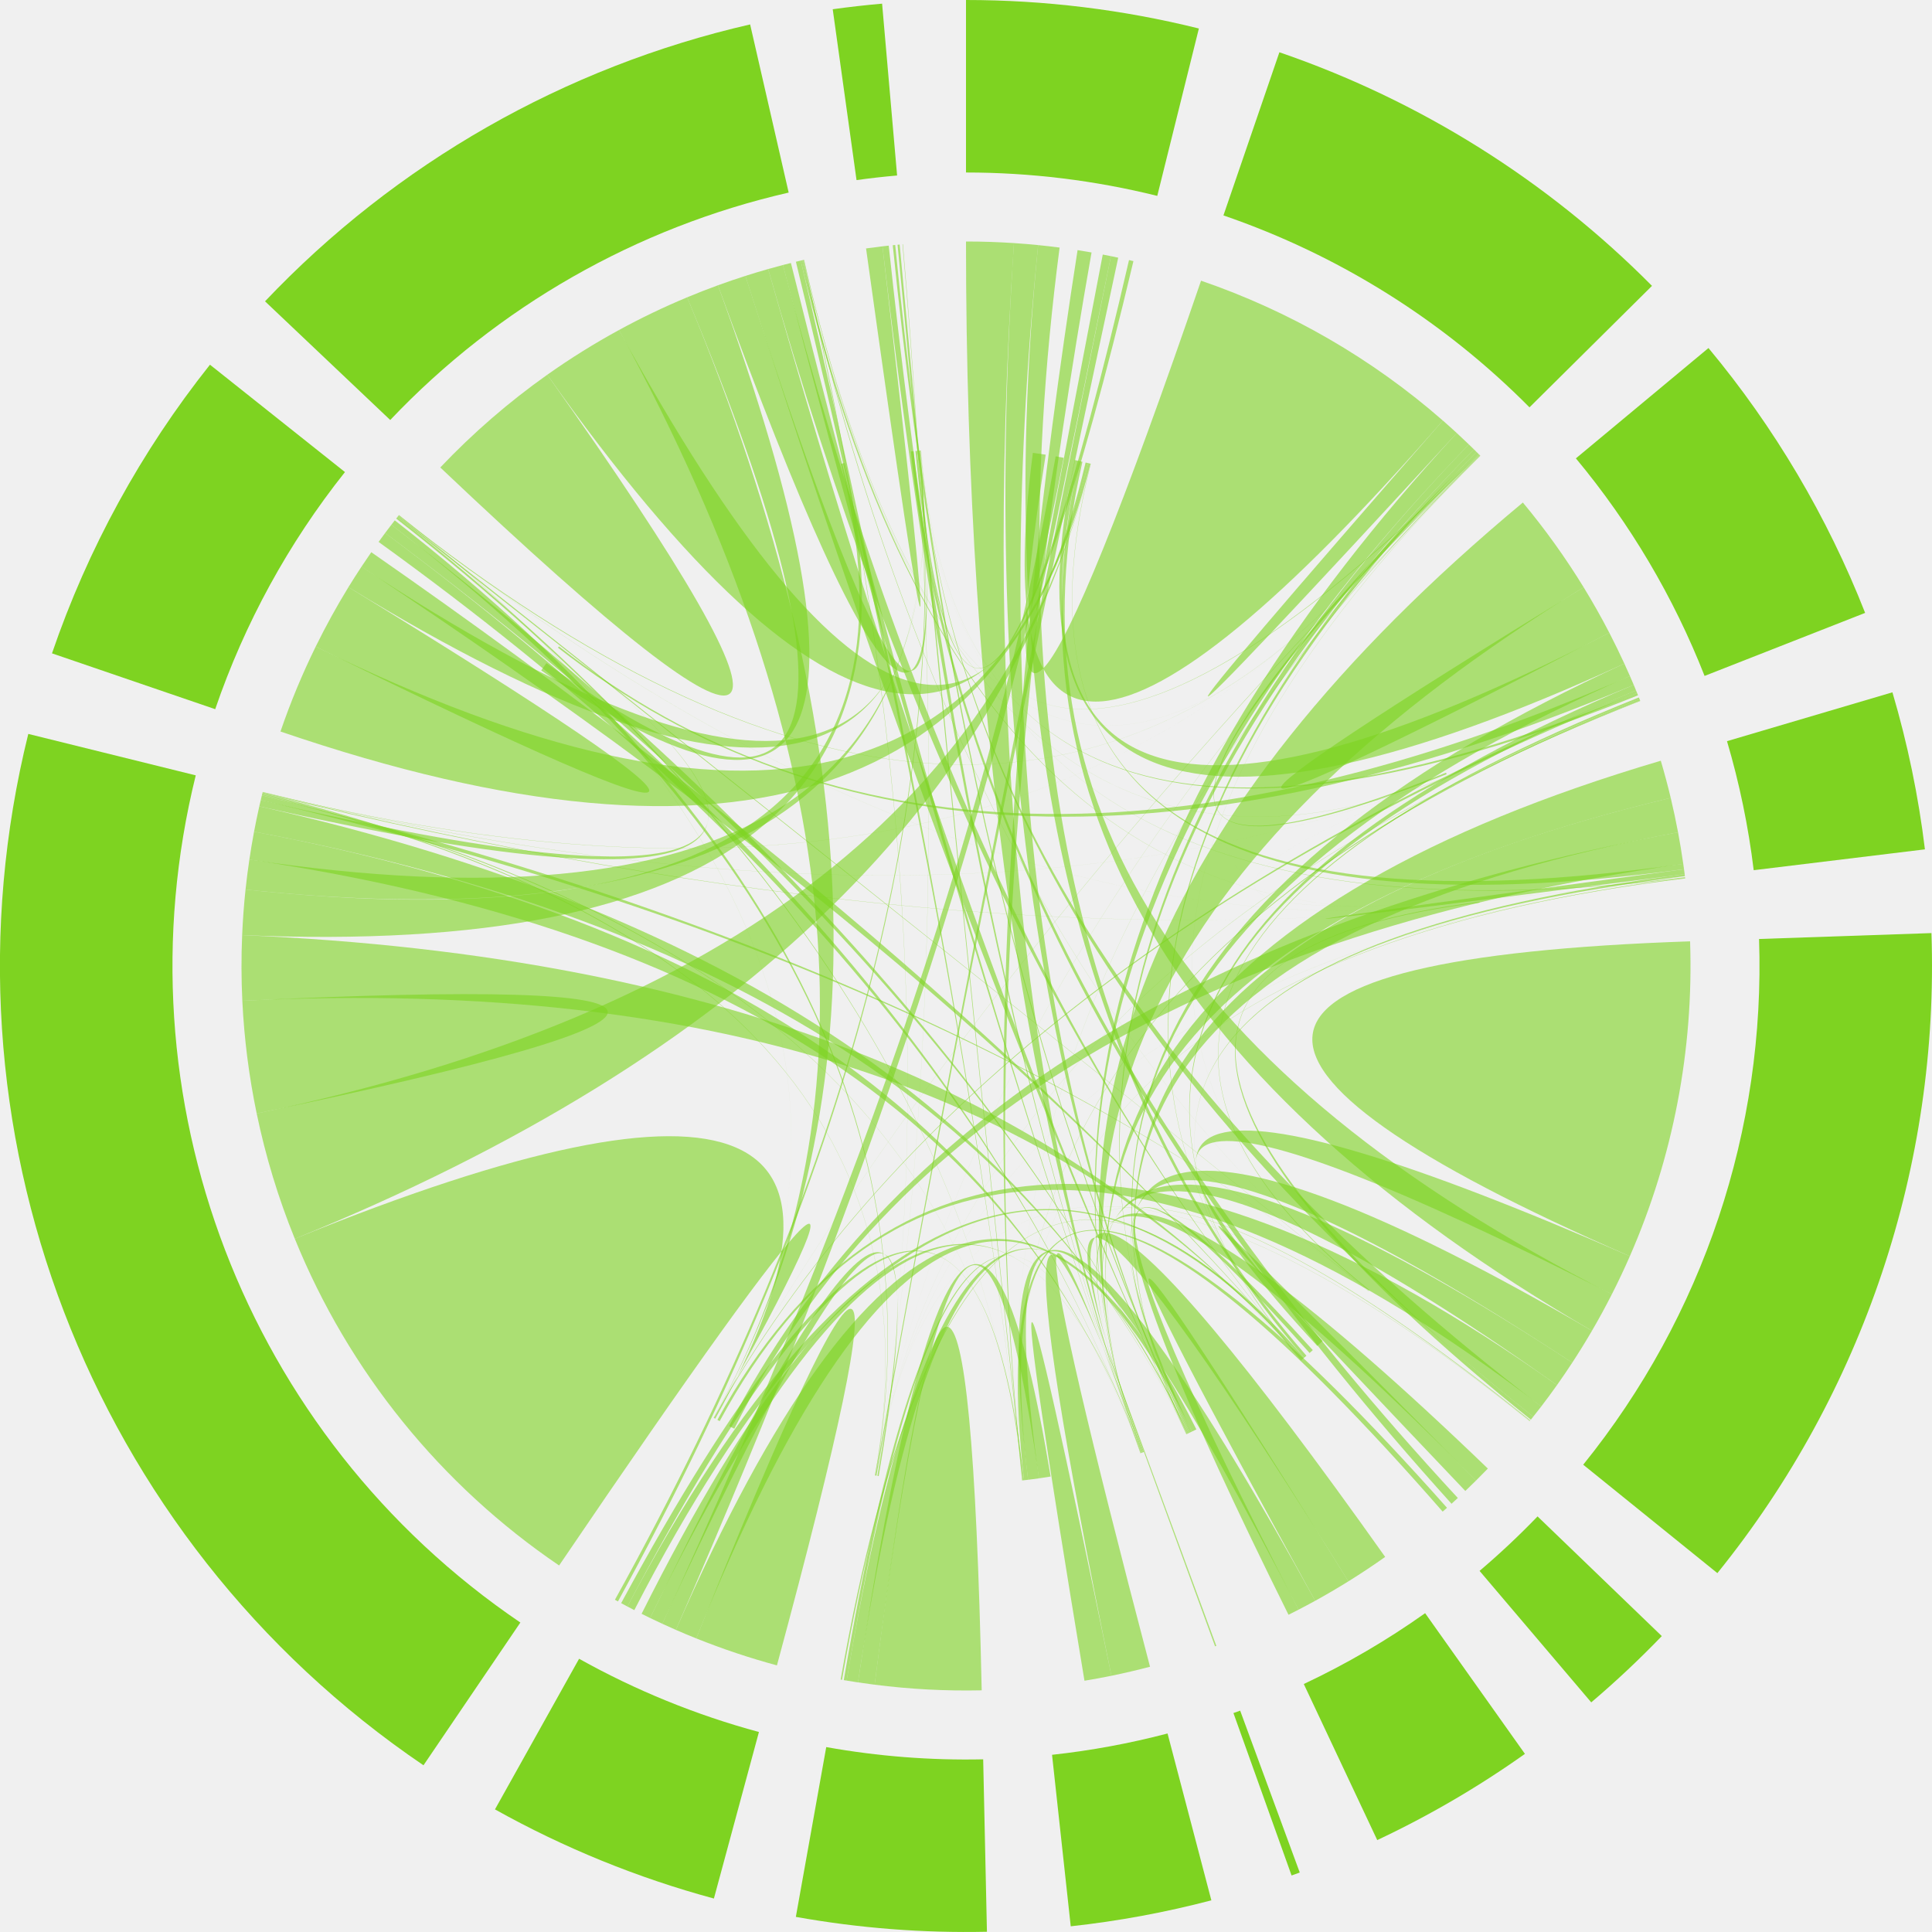
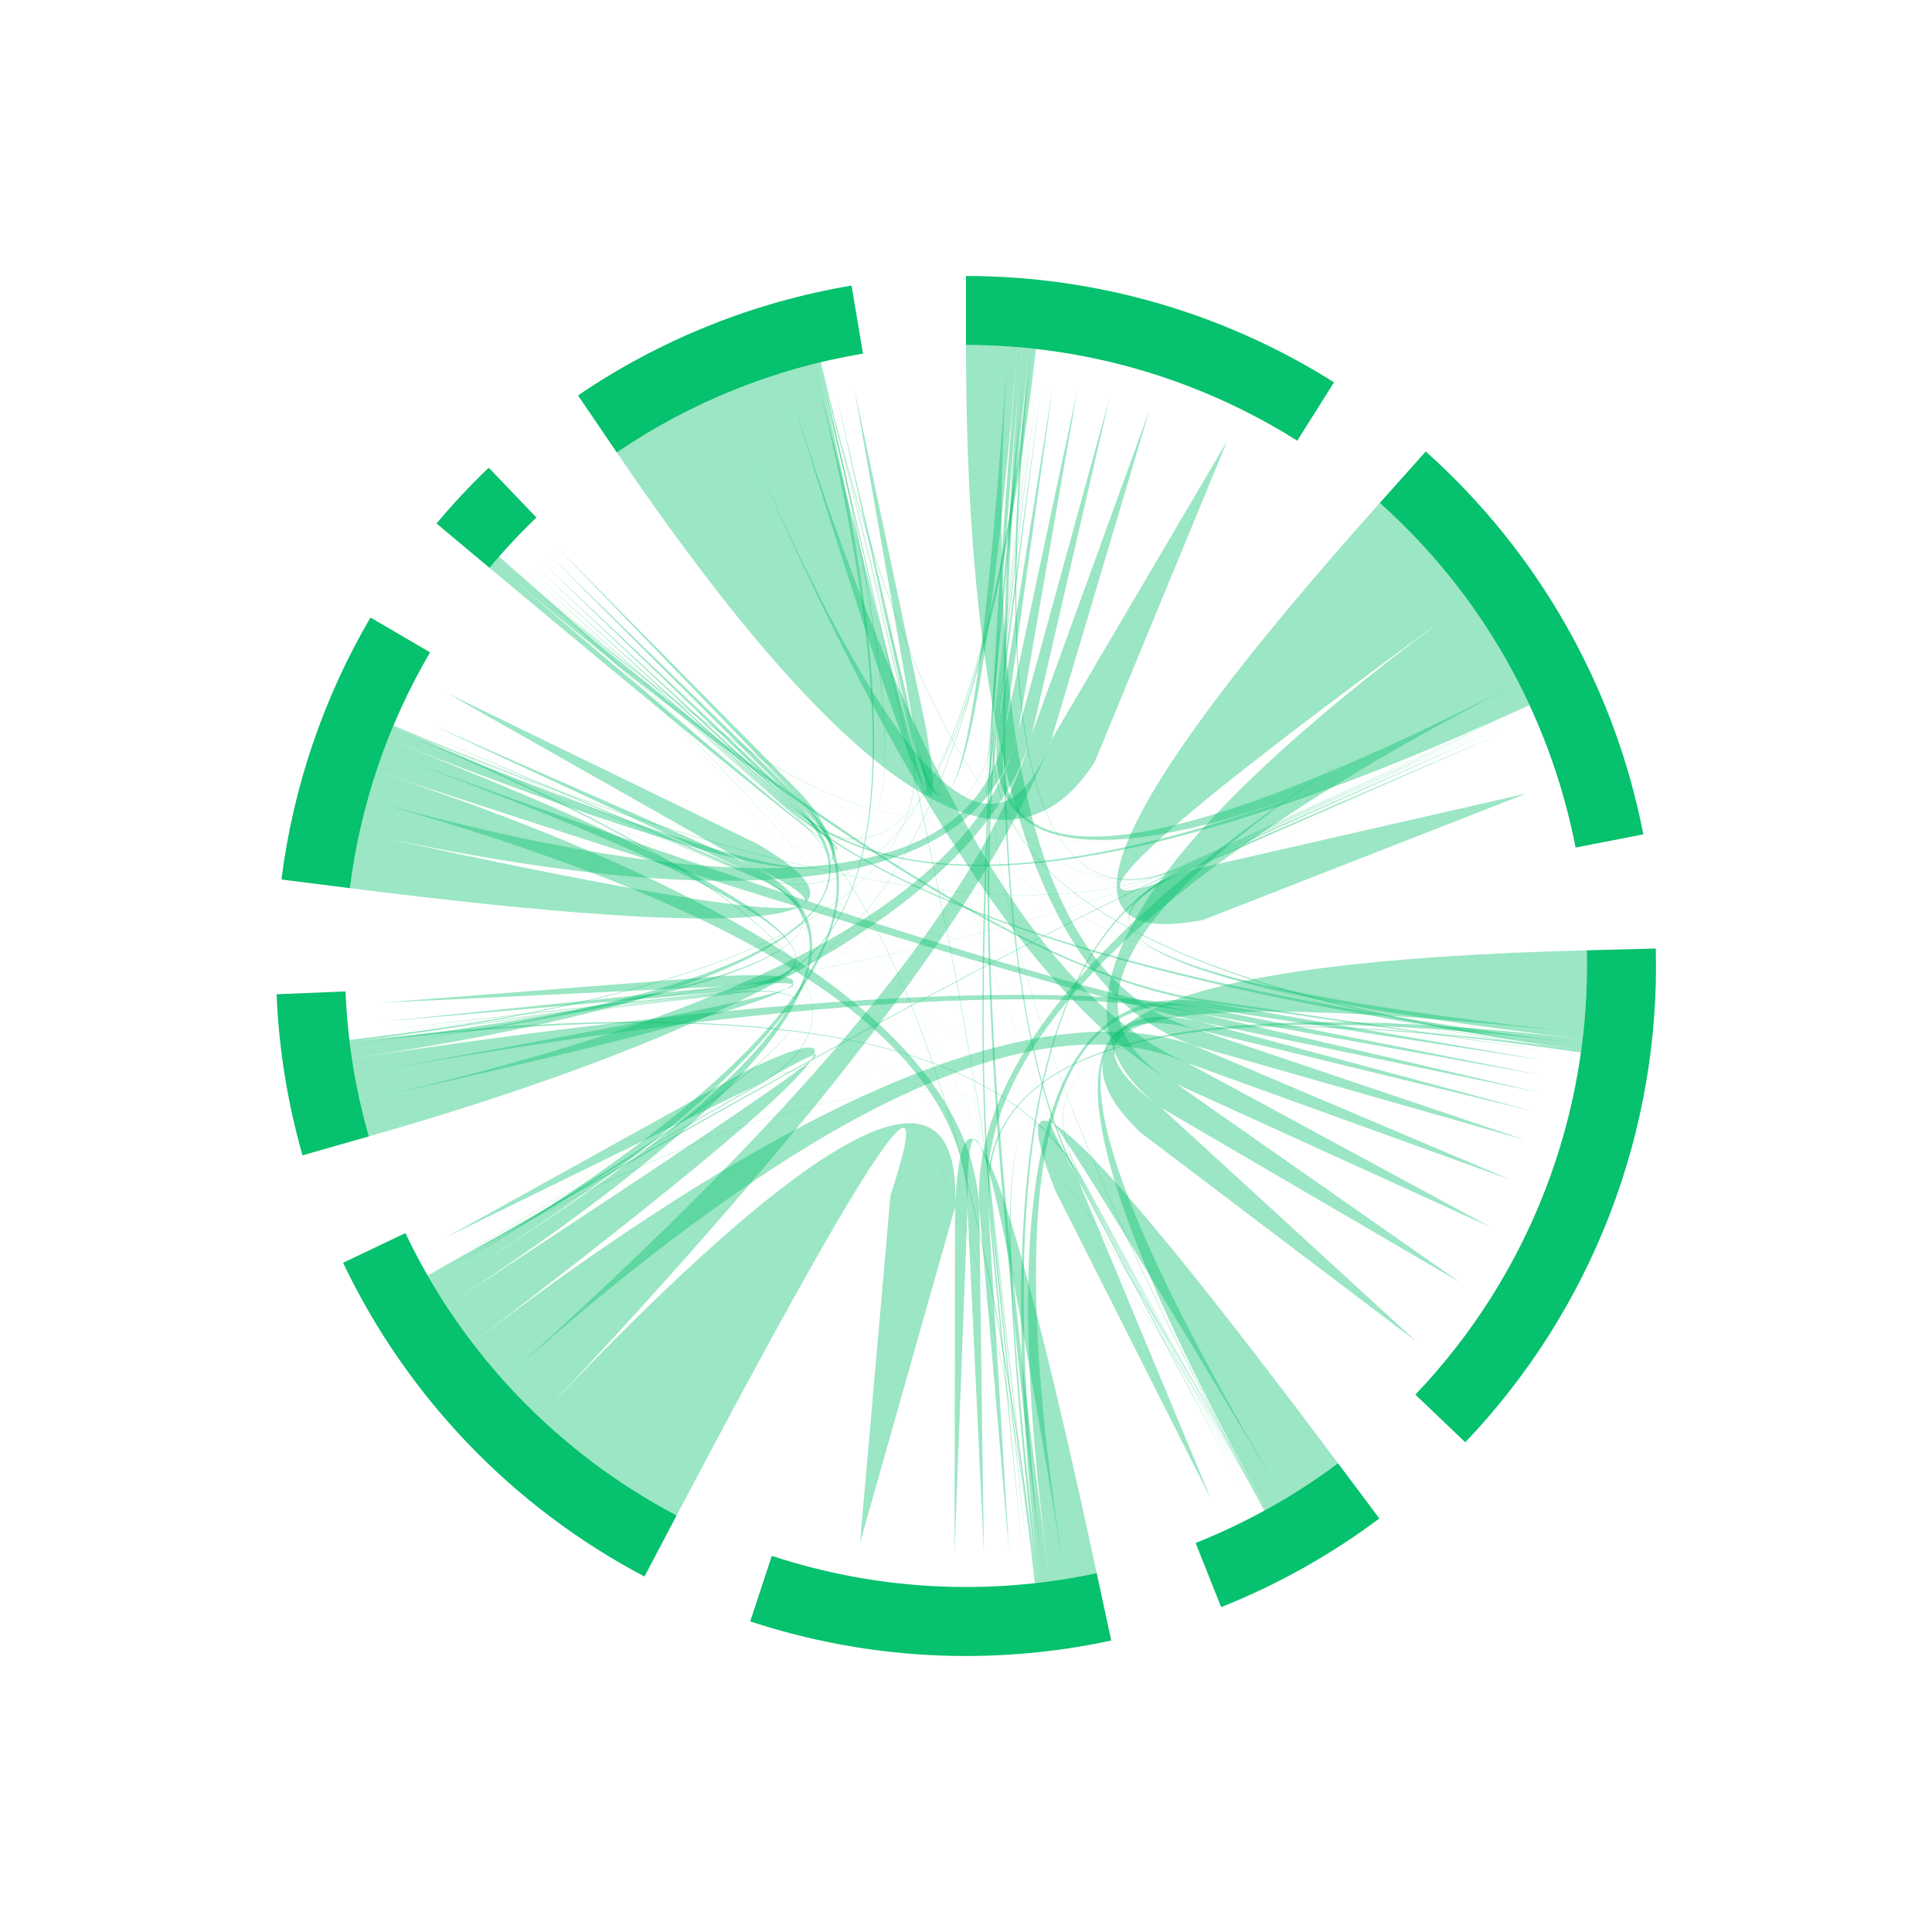
<svg xmlns="http://www.w3.org/2000/svg" width="56" height="56">
+   <rect width="56" height="56" x="0" y="0" fill="#FFFFFF" id="backgorund" />
  <g transform="translate(28,28)" id="chord_diagram">
    <g>
      <g>
-         <path fill="#7ed321" d="M1.7145055188062944e-15,-28A28,28,0,0,1,6.75,-27.174L5.544,-22.322A23,23,0,0,0,1.4083438190194562e-15,-23Z" />
+         <path fill="#06c16d" d="M1.2246467991473533e-15,-20A20,20,0,0,1,10.668,-16.918L9.601,-15.226A18,18,0,0,0,1.102182119232618e-15,-18Z" />
      </g>
      <g>
-         <path fill="#7ed321" d="M9.084,-26.485A28,28,0,0,1,19.884,-19.714L16.333,-16.193A23,23,0,0,0,7.462,-21.756Z" />
+         <path fill="#06c16d" d="M13.326,-14.913A20,20,0,0,1,19.633,-3.816L17.669,-3.434A18,18,0,0,0,11.994,-13.422Z" />
      </g>
      <g>
-         <path fill="#7ed321" d="M21.521,-17.912A28,28,0,0,1,26.062,-10.235L21.408,-8.408A23,23,0,0,0,17.678,-14.714Z" />
+         <path fill="#06c16d" d="M19.994,-0.506A20,20,0,0,1,14.472,13.805L13.025,12.424A18,18,0,0,0,17.994,-0.455Z" />
      </g>
      <g>
-         <path fill="#7ed321" d="M26.853,-7.933A28,28,0,0,1,27.795,-3.381L22.832,-2.777A23,23,0,0,0,22.058,-6.517Z" />
+         <path fill="#06c16d" d="M11.981,16.014A20,20,0,0,1,7.395,18.583L6.656,16.724A18,18,0,0,0,10.783,14.413Z" />
      </g>
      <g>
-         <path fill="#7ed321" d="M27.984,-0.954A28,28,0,0,1,21.779,17.598L17.89,14.455A23,23,0,0,0,22.987,-0.783Z" />
+         <path fill="#06c16d" d="M4.21,19.552A20,20,0,0,1,-6.255,18.997L-5.629,17.097A18,18,0,0,0,3.789,17.597Z" />
      </g>
      <g>
-         <path fill="#7ed321" d="M20.168,19.423A28,28,0,0,1,18.123,21.344L14.886,17.533A23,23,0,0,0,16.567,15.954Z" />
+         <path fill="#06c16d" d="M-9.32,17.696A20,20,0,0,1,-18.056,8.602L-16.25,7.742A18,18,0,0,0,-8.388,15.926Z" />
      </g>
      <g>
-         <path fill="#7ed321" d="M16.201,22.837A28,28,0,0,1,11.92,25.336L9.791,20.812A23,23,0,0,0,13.308,18.759Z" />
+         <path fill="#06c16d" d="M-19.232,5.488A20,20,0,0,1,-19.983,0.819L-17.985,0.737A18,18,0,0,0,-17.309,4.939Z" />
      </g>
      <g>
-         <path fill="#7ed321" d="M9.674,26.276A28,28,0,0,1,9.437,26.362L7.752,21.654A23,23,0,0,0,7.947,21.584Z" />
+         <path fill="#06c16d" d="M-19.842,-2.507A20,20,0,0,1,-17.262,-10.101L-15.535,-9.091A18,18,0,0,0,-17.858,-2.256Z" />
      </g>
      <g>
-         <path fill="#7ed321" d="M7.112,27.082A28,28,0,0,1,3.036,27.835L2.494,22.864A23,23,0,0,0,5.842,22.246Z" />
+         <path fill="#06c16d" d="M-15.347,-12.825A20,20,0,0,1,-13.834,-14.444L-12.451,-12.999A18,18,0,0,0,-13.812,-11.542Z" />
      </g>
      <g>
-         <path fill="#7ed321" d="M0.607,27.993A28,28,0,0,1,-4.932,27.562L-4.051,22.64A23,23,0,0,0,0.498,22.995Z" />
-       </g>
-       <g>
-         <path fill="#7ed321" d="M-7.307,27.03A28,28,0,0,1,-13.653,24.446L-11.215,20.08A23,23,0,0,0,-6.002,22.203Z" />
-       </g>
-       <g>
-         <path fill="#7ed321" d="M-15.725,23.168A28,28,0,0,1,-27.18,-6.727L-22.326,-5.526A23,23,0,0,0,-12.917,19.03Z" />
-       </g>
-       <g>
-         <path fill="#7ed321" d="M-26.493,-9.062A28,28,0,0,1,-21.914,-17.429L-18.001,-14.317A23,23,0,0,0,-21.762,-7.444Z" />
-       </g>
-       <g>
-         <path fill="#7ed321" d="M-20.318,-19.266A28,28,0,0,1,-6.257,-27.292L-5.14,-22.418A23,23,0,0,0,-16.689,-15.826Z" />
-       </g>
-       <g>
-         <path fill="#7ed321" d="M-3.863,-27.732A28,28,0,0,1,-2.432,-27.894L-1.997,-22.913A23,23,0,0,0,-3.173,-22.78Z" />
+         <path fill="#06c16d" d="M-11.246,-16.539A20,20,0,0,1,-3.318,-19.723L-2.986,-17.751A18,18,0,0,0,-10.122,-14.885Z" />
      </g>
    </g>
-     <g fill-opacity="0.6">
-       <path fill="#7ed321" d="M20.988,-0.715A21,21,0,0,1,19.242,8.412Q0,0,20.988,-0.715Z" />
-       <path fill="#7ed321" d="M-11.794,17.376A21,21,0,0,1,-19.455,7.906Q0,0,-7.268,13.121A15,15,0,0,1,-7.294,13.107Q0,0,-11.794,17.376Z" />
-       <path fill="#7ed321" d="M6.813,-19.864A21,21,0,0,1,13.822,-15.81Q0,0,1.938,-14.874A15,15,0,0,1,2.31,-14.821Q0,0,6.813,-19.864Z" />
-       <path fill="#7ed321" d="M-15.238,-14.45A21,21,0,0,1,-12.137,-17.138Q0,0,-15.238,-14.45Z" />
-       <path fill="#7ed321" d="M-20.56,4.275A21,21,0,0,1,-20.976,1.008Q0,0,-20.56,4.275Z" />
-       <path fill="#7ed321" d="M0.455,20.995A21,21,0,0,1,-2.648,20.832Q0,0,0.455,20.995Z" />
-       <path fill="#7ed321" d="M-5.48,20.272A21,21,0,0,1,-7.819,19.49Q0,0,-5.48,20.272Z" />
-       <path fill="#7ed321" d="M-18.849,-9.258A21,21,0,0,1,-17.9,-10.982Q0,0,-18.849,-9.258Z" />
-       <path fill="#7ed321" d="M-19.455,7.906A21,21,0,0,1,-20.56,4.275Q0,0,3.616,-14.558A15,15,0,0,1,3.616,-14.558Q0,0,-19.455,7.906Z" />
-       <path fill="#7ed321" d="M17.903,-10.977A21,21,0,0,1,18.647,-9.659Q0,0,17.903,-10.977Z" />
-       <path fill="#7ed321" d="M16.141,-13.434A21,21,0,0,1,17.903,-10.977Q0,0,5.057,14.122A15,15,0,0,1,5.056,14.122Q0,0,16.141,-13.434Z" />
-       <path fill="#7ed321" d="M-19.87,-6.797A21,21,0,0,1,-18.849,-9.258Q0,0,3.54,-14.576A15,15,0,0,1,3.608,-14.56Q0,0,-19.87,-6.797Z" />
-       <path fill="#7ed321" d="M-12.137,-17.138A21,21,0,0,1,-10.057,-18.435Q0,0,3.467,-14.594A15,15,0,0,1,3.54,-14.576Q0,0,-12.137,-17.138Z" />
-       <path fill="#7ed321" d="M11.084,17.836A21,21,0,0,1,10.121,18.4Q0,0,11.084,17.836Z" />
-       <path fill="#7ed321" d="M-10.057,-18.435A21,21,0,0,1,-8.083,-19.382Q0,0,-7.308,13.1A15,15,0,0,1,-7.313,13.097Q0,0,-10.057,-18.435Z" />
-       <path fill="#7ed321" d="M-20.976,1.008A21,21,0,0,1,-20.981,-0.895Q0,0,9.709,11.434Q0,0,-20.976,1.008Z" />
-       <path fill="#7ed321" d="M4.215,20.573A21,21,0,0,1,3.434,20.717Q0,0,4.215,20.573Z" />
-       <path fill="#7ed321" d="M19.242,8.412A21,21,0,0,1,18.721,9.514Q0,0,10.338,10.868A15,15,0,0,1,10.183,11.014Q0,0,19.242,8.412Z" />
-       <path fill="#7ed321" d="M-20.981,-0.895A21,21,0,0,1,-20.883,-2.216Q0,0,-3.625,-14.555A15,15,0,0,1,-3.522,-14.581Q0,0,-20.981,-0.895Z" />
-       <path fill="#7ed321" d="M1.2858791391047208e-15,-21A21,21,0,0,1,1.39,-20.954Q0,0,5.06,14.121A15,15,0,0,1,5.058,14.121Q0,0,1.2858791391047208e-15,-21Z" />
-       <path fill="#7ed321" d="M18.721,9.514A21,21,0,0,1,18.144,10.573Q0,0,3.272,-14.639A15,15,0,0,1,3.375,-14.615Q0,0,18.721,9.514Z" />
-       <path fill="#7ed321" d="M-8.083,-19.382A21,21,0,0,1,-7.19,-19.731Q0,0,-12.313,-8.567A15,15,0,0,1,-12.162,-8.78Q0,0,-8.083,-19.382Z" />
-       <path fill="#7ed321" d="M12.15,17.128A21,21,0,0,1,11.084,17.836Q0,0,5.157,14.086A15,15,0,0,1,5.132,14.095Q0,0,12.15,17.128Z" />
-       <path fill="#7ed321" d="M18.144,10.573A21,21,0,0,1,17.573,11.497Q0,0,6.552,13.493A15,15,0,0,1,6.483,13.527Q0,0,18.144,10.573Z" />
-       <path fill="#7ed321" d="M5.334,20.311A21,21,0,0,1,4.215,20.573Q0,0,5.132,14.095A15,15,0,0,1,5.109,14.103Q0,0,5.334,20.311Z" />
-       <path fill="#7ed321" d="M18.647,-9.659A21,21,0,0,1,19.083,-8.765Q0,0,3.152,-14.665A15,15,0,0,1,3.272,-14.639Q0,0,18.647,-9.659Z" />
-       <path fill="#7ed321" d="M20.639,-3.876A21,21,0,0,1,20.79,-2.961Q0,0,-6.716,13.412A15,15,0,0,1,-6.867,13.336Q0,0,20.639,-3.876Z" />
-       <path fill="#7ed321" d="M20.139,-5.95A21,21,0,0,1,20.427,-4.873Q0,0,5.056,14.122A15,15,0,0,1,5.056,14.122Q0,0,20.139,-5.95Z" />
-       <path fill="#7ed321" d="M13.822,-15.81A21,21,0,0,1,14.226,-15.448Q0,0,13.822,-15.81Z" />
-       <path fill="#7ed321" d="M20.427,-4.873A21,21,0,0,1,20.639,-3.876Q0,0,6.393,13.57A15,15,0,0,1,6.389,13.571Q0,0,20.427,-4.873Z" />
-       <path fill="#7ed321" d="M10.121,18.4A21,21,0,0,1,9.639,18.657Q0,0,2.116,14.85A15,15,0,0,1,1.8,14.892Q0,0,10.121,18.4Z" />
-       <path fill="#7ed321" d="M-2.648,20.832A21,21,0,0,1,-3.131,20.765Q0,0,2.453,14.798A15,15,0,0,1,2.116,14.85Q0,0,-2.648,20.832Z" />
-       <path fill="#7ed321" d="M-2.897,-20.799A21,21,0,0,1,-2.421,-20.86Q0,0,-2.897,-20.799Z" />
-       <path fill="#7ed321" d="M-20.883,-2.216A21,21,0,0,1,-20.772,-3.085Q0,0,-1.303,-14.943Q0,0,-20.883,-2.216Z" />
-       <path fill="#7ed321" d="M17.13,12.148A21,21,0,0,1,16.674,12.767Q0,0,-7.14,13.192A15,15,0,0,1,-7.206,13.156Q0,0,17.13,12.148Z" />
-       <path fill="#7ed321" d="M-7.19,-19.731A21,21,0,0,1,-6.394,-20.003Q0,0,-1.374,-14.937A15,15,0,0,1,-1.353,-14.939Q0,0,-7.19,-19.731Z" />
-       <path fill="#7ed321" d="M14.785,14.913A21,21,0,0,1,14.473,15.216Q0,0,14.785,14.913Z" />
-       <path fill="#7ed321" d="M-7.819,19.49A21,21,0,0,1,-8.41,19.243Q0,0,6.677,13.432A15,15,0,0,1,6.552,13.493Q0,0,-7.819,19.49Z" />
-       <path fill="#7ed321" d="M-20.772,-3.085A21,21,0,0,1,-20.636,-3.894Q0,0,5.056,14.122Q0,0,-20.772,-3.085Z" />
-       <path fill="#7ed321" d="M17.573,11.497A21,21,0,0,1,17.13,12.148Q0,0,5.109,14.103A15,15,0,0,1,5.088,14.111Q0,0,17.573,11.497Z" />
-       <path fill="#7ed321" d="M-8.41,19.243A21,21,0,0,1,-8.802,19.066Q0,0,2.599,-14.773A15,15,0,0,1,2.832,-14.73Q0,0,-8.41,19.243Z" />
-       <path fill="#7ed321" d="M-20.636,-3.894A21,21,0,0,1,-20.484,-4.628Q0,0,6.386,13.573A15,15,0,0,1,6.386,13.573Q0,0,-20.636,-3.894Z" />
-       <path fill="#7ed321" d="M2.091,-20.896A21,21,0,0,1,2.713,-20.824Q0,0,9.868,11.297A15,15,0,0,1,9.804,11.353Q0,0,2.091,-20.896Z" />
-       <path fill="#7ed321" d="M1.39,-20.954A21,21,0,0,1,2.091,-20.896Q0,0,6.425,13.554A15,15,0,0,1,6.409,13.562Q0,0,1.39,-20.954Z" />
-       <path fill="#7ed321" d="M-17.9,-10.982A21,21,0,0,1,-17.522,-11.575Q0,0,-1.332,-14.941A15,15,0,0,1,-1.322,-14.942Q0,0,-17.9,-10.982Z" />
-       <path fill="#7ed321" d="M-6.394,-20.003A21,21,0,0,1,-5.734,-20.202Q0,0,6.401,13.566A15,15,0,0,1,6.393,13.57Q0,0,-6.394,-20.003Z" />
-       <path fill="#7ed321" d="M-17.522,-11.575A21,21,0,0,1,-17.238,-11.994Q0,0,9.721,11.423A15,15,0,0,1,9.716,11.428Q0,0,-17.522,-11.575Z" />
-       <path fill="#7ed321" d="M15.126,14.567A21,21,0,0,1,14.785,14.913Q0,0,5.076,14.115A15,15,0,0,1,5.064,14.119Q0,0,15.126,14.567Z" />
-       <path fill="#7ed321" d="M9.639,18.657A21,21,0,0,1,9.348,18.805Q0,0,10.052,11.134A15,15,0,0,1,9.959,11.217Q0,0,9.639,18.657Z" />
-       <path fill="#7ed321" d="M3.964,-20.622A21,21,0,0,1,4.202,-20.575Q0,0,3.964,-20.622Z" />
-       <path fill="#7ed321" d="M14.226,-15.448A21,21,0,0,1,14.576,-15.118Q0,0,5.058,14.122A15,15,0,0,1,5.057,14.122Q0,0,14.226,-15.448Z" />
-       <path fill="#7ed321" d="M-5.734,-20.202A21,21,0,0,1,-5.306,-20.319Q0,0,9.713,11.431A15,15,0,0,1,9.71,11.433Q0,0,-5.734,-20.202Z" />
-       <path fill="#7ed321" d="M-8.802,19.066A21,21,0,0,1,-9.156,18.899Q0,0,-2.531,14.785A15,15,0,0,1,-2.567,14.779Q0,0,-8.802,19.066Z" />
-       <path fill="#7ed321" d="M3.234,-20.75A21,21,0,0,1,3.639,-20.682Q0,0,1.642,14.91A15,15,0,0,1,1.629,14.911Q0,0,3.234,-20.75Z" />
-       <path fill="#7ed321" d="M19.083,-8.765A21,21,0,0,1,19.245,-8.404Q0,0,6.409,13.562A15,15,0,0,1,6.401,13.566Q0,0,19.083,-8.765Z" />
-       <path fill="#7ed321" d="M16.674,12.767A21,21,0,0,1,16.442,13.063Q0,0,-1.322,-14.942A15,15,0,0,1,-1.314,-14.942Q0,0,16.674,12.767Z" />
-       <path fill="#7ed321" d="M-3.131,20.765A21,21,0,0,1,-3.459,20.713Q0,0,6.453,13.541A15,15,0,0,1,6.425,13.554Q0,0,-3.131,20.765Z" />
-       <path fill="#7ed321" d="M14.256,15.42A21,21,0,0,1,14.073,15.587Q0,0,-1.6,-14.914A15,15,0,0,1,-1.517,-14.923Q0,0,14.256,15.42Z" />
-       <path fill="#7ed321" d="M19.245,-8.404A21,21,0,0,1,19.355,-8.148Q0,0,-11.827,-9.227A15,15,0,0,1,-11.798,-9.263Q0,0,19.245,-8.404Z" />
-       <path fill="#7ed321" d="M13.942,15.704A21,21,0,0,1,13.816,15.815Q0,0,1.8,14.892A15,15,0,0,1,1.683,14.905Q0,0,13.942,15.704Z" />
-       <path fill="#7ed321" d="M-9.614,18.67A21,21,0,0,1,-9.815,18.565Q0,0,9.804,11.353A15,15,0,0,1,9.747,11.401Q0,0,-9.614,18.67Z" />
-       <path fill="#7ed321" d="M-17.026,-12.292A21,21,0,0,1,-16.837,-12.551Q0,0,5.058,14.121A15,15,0,0,1,5.058,14.122Q0,0,-17.026,-12.292Z" />
-       <path fill="#7ed321" d="M-16.837,-12.551A21,21,0,0,1,-16.656,-12.79Q0,0,6.389,13.571A15,15,0,0,1,6.387,13.572Q0,0,-16.837,-12.551Z" />
-       <path fill="#7ed321" d="M-9.156,18.899A21,21,0,0,1,-9.403,18.777Q0,0,5.088,14.111A15,15,0,0,1,5.076,14.115Q0,0,-9.156,18.899Z" />
-       <path fill="#7ed321" d="M20.812,-2.806A21,21,0,0,1,20.831,-2.662Q0,0,20.812,-2.806Z" />
-       <path fill="#7ed321" d="M4.202,-20.575A21,21,0,0,1,4.412,-20.531Q0,0,-2.595,14.774A15,15,0,0,1,-2.623,14.769Q0,0,4.202,-20.575Z" />
-       <path fill="#7ed321" d="M-9.815,18.565A21,21,0,0,1,-9.996,18.468Q0,0,1.683,14.905A15,15,0,0,1,1.659,14.908Q0,0,-9.815,18.565Z" />
-       <path fill="#7ed321" d="M-5.306,-20.319A21,21,0,0,1,-5.075,-20.377Q0,0,5.056,14.122A15,15,0,0,1,5.056,14.122Q0,0,-5.306,-20.319Z" />
-       <path fill="#7ed321" d="M14.576,-15.118A21,21,0,0,1,14.723,-14.975Q0,0,6.387,13.572A15,15,0,0,1,6.386,13.573Q0,0,14.576,-15.118Z" />
-       <path fill="#7ed321" d="M4.725,-20.462A21,21,0,0,1,4.853,-20.431Q0,0,-1.466,-14.928A15,15,0,0,1,-1.417,-14.933Q0,0,4.725,-20.462Z" />
-       <path fill="#7ed321" d="M19.355,-8.148A21,21,0,0,1,19.421,-7.988Q0,0,9.73,11.416A15,15,0,0,1,9.721,11.423Q0,0,19.355,-8.148Z" />
-       <path fill="#7ed321" d="M-20.484,-4.628A21,21,0,0,1,-20.442,-4.809Q0,0,-11.74,-9.337A15,15,0,0,1,-11.74,-9.337Q0,0,-20.484,-4.628Z" />
-       <path fill="#7ed321" d="M-2.421,-20.86A21,21,0,0,1,-2.24,-20.88Q0,0,5.061,14.12A15,15,0,0,1,5.06,14.121Q0,0,-2.421,-20.86Z" />
-       <path fill="#7ed321" d="M-16.656,-12.79A21,21,0,0,1,-16.557,-12.917Q0,0,-2.623,14.769A15,15,0,0,1,-2.633,14.767Q0,0,-16.656,-12.79Z" />
-       <path fill="#7ed321" d="M20.79,-2.961A21,21,0,0,1,20.812,-2.806Q0,0,3.608,-14.56A15,15,0,0,1,3.616,-14.558Q0,0,20.79,-2.961Z" />
-       <path fill="#7ed321" d="M14.799,-14.899A21,21,0,0,1,14.865,-14.833Q0,0,13.914,-5.604A15,15,0,0,1,13.931,-5.56Q0,0,14.799,-14.899Z" />
-       <path fill="#7ed321" d="M-4.93,-20.413A21,21,0,0,1,-4.79,-20.447Q0,0,1.626,14.912Q0,0,-4.93,-20.413Z" />
-       <path fill="#7ed321" d="M16.442,13.063A21,21,0,0,1,16.373,13.15Q0,0,14.884,-1.86A15,15,0,0,1,14.887,-1.838Q0,0,16.442,13.063Z" />
-       <path fill="#7ed321" d="M-20.442,-4.809A21,21,0,0,1,-20.41,-4.945Q0,0,11.668,9.427A15,15,0,0,1,11.667,9.427Q0,0,-20.442,-4.809Z" />
-       <path fill="#7ed321" d="M-10.088,18.418A21,21,0,0,1,-10.176,18.37Q0,0,-1.353,-14.939A15,15,0,0,1,-1.332,-14.941Q0,0,-10.088,18.418Z" />
-       <path fill="#7ed321" d="M-2.123,-20.892A21,21,0,0,1,-2.052,-20.899Q0,0,6.483,13.527A15,15,0,0,1,6.453,13.541Q0,0,-2.123,-20.892Z" />
-       <path fill="#7ed321" d="M14.723,-14.975A21,21,0,0,1,14.799,-14.899Q0,0,9.716,11.428A15,15,0,0,1,9.713,11.431Q0,0,14.723,-14.975Z" />
-       <path fill="#7ed321" d="M19.421,-7.988A21,21,0,0,1,19.452,-7.913Q0,0,-7.294,13.107A15,15,0,0,1,-7.308,13.1Q0,0,19.421,-7.988Z" />
-       <path fill="#7ed321" d="M-3.459,20.713A21,21,0,0,1,-3.543,20.699Q0,0,5.064,14.119A15,15,0,0,1,5.061,14.12Q0,0,-3.459,20.713Z" />
-       <path fill="#7ed321" d="M-1.984,-20.906A21,21,0,0,1,-1.923,-20.912Q0,0,1.659,14.908A15,15,0,0,1,1.642,14.91Q0,0,-1.984,-20.906Z" />
-       <path fill="#7ed321" d="M19.504,-7.784A21,21,0,0,1,19.522,-7.739Q0,0,11.695,9.393A15,15,0,0,1,11.683,9.408Q0,0,19.504,-7.784Z" />
-       <path fill="#7ed321" d="M7.256,19.707A21,21,0,0,1,7.22,19.72Q0,0,7.256,19.707Z" />
-       <path fill="#7ed321" d="M19.452,-7.913A21,21,0,0,1,19.479,-7.846Q0,0,-1.306,-14.943A15,15,0,0,1,-1.304,-14.943Q0,0,19.452,-7.913Z" />
-       <path fill="#7ed321" d="M-3.594,20.69A21,21,0,0,1,-3.633,20.683Q0,0,9.747,11.401A15,15,0,0,1,9.73,11.416Q0,0,-3.594,20.69Z" />
-       <path fill="#7ed321" d="M20.831,-2.662A21,21,0,0,1,20.838,-2.604Q0,0,9.71,11.433A15,15,0,0,1,9.709,11.434Q0,0,20.831,-2.662Z" />
-       <path fill="#7ed321" d="M-16.517,-12.969A21,21,0,0,1,-16.482,-13.014Q0,0,1.626,14.912A15,15,0,0,1,1.626,14.912Q0,0,-16.517,-12.969Z" />
-       <path fill="#7ed321" d="M19.522,-7.739A21,21,0,0,1,19.539,-7.695Q0,0,1.629,14.911A15,15,0,0,1,1.628,14.911Q0,0,19.522,-7.739Z" />
-       <path fill="#7ed321" d="M-16.482,-13.014A21,21,0,0,1,-16.457,-13.045Q0,0,11.675,9.417A15,15,0,0,1,11.672,9.421Q0,0,-16.482,-13.014Z" />
-       <path fill="#7ed321" d="M-4.79,-20.447A21,21,0,0,1,-4.746,-20.457Q0,0,14.89,-1.812A15,15,0,0,1,14.89,-1.812Q0,0,-4.79,-20.447Z" />
-       <path fill="#7ed321" d="M-20.41,-4.945A21,21,0,0,1,-20.402,-4.977Q0,0,-2.633,14.767A15,15,0,0,1,-2.638,14.766Q0,0,-20.41,-4.945Z" />
-       <path fill="#7ed321" d="M-20.402,-4.977A21,21,0,0,1,-20.394,-5.009Q0,0,1.626,14.912Q0,0,-20.402,-4.977Z" />
-       <path fill="#7ed321" d="M-16.457,-13.045A21,21,0,0,1,-16.442,-13.063Q0,0,10.649,-10.564A15,15,0,0,1,10.651,-10.562Q0,0,-16.457,-13.045Z" />
-       <path fill="#7ed321" d="M-4.746,-20.457A21,21,0,0,1,-4.727,-20.461Q0,0,11.668,9.426A15,15,0,0,1,11.668,9.427Q0,0,-4.746,-20.457Z" />
-       <path fill="#7ed321" d="M-20.394,-5.009A21,21,0,0,1,-20.389,-5.029Q0,0,14.89,-1.811Q0,0,-20.394,-5.009Z" />
-       <path fill="#7ed321" d="M14.865,-14.833A21,21,0,0,1,14.879,-14.82Q0,0,-1.304,-14.943A15,15,0,0,1,-1.303,-14.943Q0,0,14.865,-14.833Z" />
-       <path fill="#7ed321" d="M-4.727,-20.461A21,21,0,0,1,-4.708,-20.465Q0,0,-2.642,14.766A15,15,0,0,1,-2.642,14.766Q0,0,-4.727,-20.461Z" />
-       <path fill="#7ed321" d="M20.842,-2.573A21,21,0,0,1,20.844,-2.556Q0,0,-1.303,-14.943A15,15,0,0,1,-1.303,-14.943Q0,0,20.842,-2.573Z" />
-       <path fill="#7ed321" d="M16.356,13.171A21,21,0,0,1,16.346,13.184Q0,0,1.628,14.911A15,15,0,0,1,1.627,14.912Q0,0,16.356,13.171Z" />
-       <path fill="#7ed321" d="M14.879,-14.82A21,21,0,0,1,14.89,-14.809Q0,0,-7.313,13.097A15,15,0,0,1,-7.314,13.096Q0,0,14.879,-14.82Z" />
-       <path fill="#7ed321" d="M-4.708,-20.465A21,21,0,0,1,-4.699,-20.468Q0,0,13.96,-5.488A15,15,0,0,1,13.961,-5.484Q0,0,-4.708,-20.465Z" />
-       <path fill="#7ed321" d="M20.844,-2.556A21,21,0,0,1,20.846,-2.542Q0,0,1.627,14.912A15,15,0,0,1,1.626,14.912Q0,0,20.844,-2.556Z" />
-       <path fill="#7ed321" d="M19.539,-7.695A21,21,0,0,1,19.544,-7.683Q0,0,-2.641,14.766A15,15,0,0,1,-2.642,14.766Q0,0,19.539,-7.695Z" />
-       <path fill="#7ed321" d="M-1.84,-20.919A21,21,0,0,1,-1.829,-20.92Q0,0,-2.638,14.766A15,15,0,0,1,-2.639,14.766Q0,0,-1.84,-20.919Z" />
-       <path fill="#7ed321" d="M14.89,-14.809A21,21,0,0,1,14.898,-14.8Q0,0,1.626,14.912A15,15,0,0,1,1.626,14.912Q0,0,14.89,-14.809Z" />
-       <path fill="#7ed321" d="M-20.389,-5.029A21,21,0,0,1,-20.387,-5.038Q0,0,10.652,-10.561A15,15,0,0,1,10.652,-10.561Q0,0,-20.389,-5.029Z" />
-       <path fill="#7ed321" d="M-16.442,-13.063A21,21,0,0,1,-16.438,-13.069Q0,0,-7.314,13.096A15,15,0,0,1,-7.314,13.096Q0,0,-16.442,-13.063Z" />
-       <path fill="#7ed321" d="M16.341,13.19A21,21,0,0,1,16.337,13.195Q0,0,-2.639,14.766A15,15,0,0,1,-2.64,14.766Q0,0,16.341,13.19Z" />
-       <path fill="#7ed321" d="M-20.387,-5.038A21,21,0,0,1,-20.385,-5.045Q0,0,13.962,-5.484A15,15,0,0,1,13.962,-5.483Q0,0,-20.387,-5.038Z" />
-       <path fill="#7ed321" d="M14.904,-14.794A21,21,0,0,1,14.908,-14.79Q0,0,11.669,9.425A15,15,0,0,1,11.668,9.426Q0,0,14.904,-14.794Z" />
-       <path fill="#7ed321" d="M14.898,-14.8A21,21,0,0,1,14.904,-14.794Q0,0,-2.642,14.766A15,15,0,0,1,-2.642,14.765Q0,0,14.898,-14.8Z" />
-       <path fill="#7ed321" d="M-4.699,-20.468A21,21,0,0,1,-4.693,-20.469Q0,0,10.651,-10.562A15,15,0,0,1,10.652,-10.561Q0,0,-4.699,-20.468Z" />
-       <path fill="#7ed321" d="M20.846,-2.542A21,21,0,0,1,20.846,-2.539Q0,0,-2.64,14.766A15,15,0,0,1,-2.641,14.766Q0,0,20.846,-2.542Z" />
-       <path fill="#7ed321" d="M-16.438,-13.069A21,21,0,0,1,-16.436,-13.072Q0,0,14.89,-1.812A15,15,0,0,1,14.89,-1.811Q0,0,-16.438,-13.069Z" />
-       <path fill="#7ed321" d="M20.846,-2.539A21,21,0,0,1,20.846,-2.537Q0,0,13.961,-5.484A15,15,0,0,1,13.962,-5.484Q0,0,20.846,-2.539Z" />
-       <path fill="#7ed321" d="M14.912,-14.786A21,21,0,0,1,14.913,-14.785Q0,0,14.89,-1.811A15,15,0,0,1,14.89,-1.811Q0,0,14.912,-14.786Z" />
+     <g fill-opacity="0.4">
+       <path fill="#06c16d" d="M-8.388,15.926A18,18,0,0,1,-12.368,13.078Q0,0,-0.317,6.993L-3.072,16.72L-2.189,6.649Q0,0,-8.388,15.926Z" />
+       <path fill="#06c16d" d="M11.994,-13.422A18,18,0,0,1,14.563,-10.58Q0,0,6.433,-2.759L16.248,-5.001L6.871,-1.335Q0,0,11.994,-13.422Z" />
+       <path fill="#06c16d" d="M-10.122,-14.885A18,18,0,0,1,-6.932,-16.612Q0,0,2.471,-6.549L7.572,-15.22L3.734,-5.921Q0,0,-10.122,-14.885Z" />
+       <path fill="#06c16d" d="M17.994,-0.455A18,18,0,0,1,17.894,1.946Q0,0,5.664,4.114L13.057,10.887L5.065,4.832Q0,0,17.994,-0.455Z" />
+       <path fill="#06c16d" d="M14.563,-10.58A18,18,0,0,1,15.7,-8.803Q0,0,6.106,3.423L14.316,9.167L5.664,4.114Q0,0,14.563,-10.58Z" />
+       <path fill="#06c16d" d="M10.783,14.413A18,18,0,0,1,9.227,15.455Q0,0,3.25,6.2L7.099,15.447L2.588,6.504Q0,0,10.783,14.413Z" />
+       <path fill="#06c16d" d="M-6.932,-16.612A18,18,0,0,1,-5.272,-17.211Q0,0,6.412,2.809L15.219,7.576L6.106,3.423Q0,0,-6.932,-16.612Z" />
+       <path fill="#06c16d" d="M-17.858,-2.256A18,18,0,0,1,-17.58,-3.866Q0,0,-6.337,-2.973L-15.047,-7.912L-6.042,-3.535Q0,0,-17.858,-2.256Z" />
+       <path fill="#06c16d" d="M-12.368,13.078A18,18,0,0,1,-13.42,11.995Q0,0,1.913,-6.733L5.328,-16.143L2.471,-6.549Q0,0,-12.368,13.078Z" />
+       <path fill="#06c16d" d="M-13.42,11.995A18,18,0,0,1,-14.307,10.922Q0,0,6.61,2.305L15.824,6.213L6.412,2.809Q0,0,-13.42,11.995Z" />
+       <path fill="#06c16d" d="M-14.307,10.922A18,18,0,0,1,-15.064,9.853Q0,0,-6.084,3.462L-15.071,7.865L-6.319,3.011Q0,0,-14.307,10.922Z" />
+       <path fill="#06c16d" d="M1.102182119232618e-15,-18A18,18,0,0,1,1.217,-17.959Q0,0,6.75,1.853L16.232,5.051L6.61,2.305Q0,0,1.102182119232618e-15,-18Z" />
+       <path fill="#06c16d" d="M-17.309,4.939A18,18,0,0,1,-17.57,3.912Q0,0,1.514,-6.834L4.163,-16.482L1.913,-6.733Q0,0,-17.309,4.939Z" />
+       <path fill="#06c16d" d="M-17.58,-3.866A18,18,0,0,1,-17.345,-4.811Q0,0,1.142,-6.906L3.226,-16.691L1.514,-6.834Q0,0,-17.58,-3.866Z" />
+       <path fill="#06c16d" d="M3.789,17.597A18,18,0,0,1,2.876,17.769Q0,0,0.044,7L-0.332,16.997L-0.317,6.993Q0,0,3.789,17.597Z" />
+       <path fill="#06c16d" d="M-5.272,-17.211A18,18,0,0,1,-4.424,-17.448Q0,0,-1.497,-6.838L-3.229,-16.69L-1.161,-6.903Q0,0,-5.272,-17.211Z" />
+       <path fill="#06c16d" d="M-17.345,-4.811A18,18,0,0,1,-17.092,-5.644Q0,0,0.382,6.99L0.517,16.992L0.044,7Q0,0,-17.345,-4.811Z" />
+       <path fill="#06c16d" d="M-17.57,3.912A18,18,0,0,1,-17.723,3.145Q0,0,-6.975,0.59L-16.967,1.065L-6.994,0.287Q0,0,-17.57,3.912Z" />
+       <path fill="#06c16d" d="M15.7,-8.803A18,18,0,0,1,16.019,-8.209Q0,0,0.644,6.97L1.246,16.954L0.382,6.99Q0,0,15.7,-8.803Z" />
+       <path fill="#06c16d" d="M9.227,15.455A18,18,0,0,1,8.698,15.759Q0,0,6.809,1.623L16.468,4.22L6.75,1.853Q0,0,9.227,15.455Z" />
+       <path fill="#06c16d" d="M-17.092,-5.644A18,18,0,0,1,-16.894,-6.213Q0,0,6.86,1.394L16.601,3.664L6.809,1.623Q0,0,-17.092,-5.644Z" />
+       <path fill="#06c16d" d="M16.019,-8.209A18,18,0,0,1,16.259,-7.723Q0,0,0.933,-6.937L2.52,-16.812L1.142,-6.906Q0,0,16.019,-8.209Z" />
+       <path fill="#06c16d" d="M-15.064,9.853A18,18,0,0,1,-15.345,9.408Q0,0,-6.421,-2.787L-15.494,-6.995L-6.337,-2.973Q0,0,-15.064,9.853Z" />
+       <path fill="#06c16d" d="M-17.723,3.145A18,18,0,0,1,-17.799,2.682Q0,0,6.894,1.215L16.702,3.168L6.86,1.394Q0,0,-17.723,3.145Z" />
+       <path fill="#06c16d" d="M2.876,17.769A18,18,0,0,1,2.431,17.835Q0,0,6.922,1.042L16.778,2.74L6.894,1.215Q0,0,2.876,17.769Z" />
+       <path fill="#06c16d" d="M-16.894,-6.213A18,18,0,0,1,-16.759,-6.569Q0,0,-6.961,0.738L-16.923,1.613L-6.975,0.59Q0,0,-16.894,-6.213Z" />
+       <path fill="#06c16d" d="M-15.345,9.408A18,18,0,0,1,-15.524,9.11Q0,0,-4.939,-4.961L-11.877,-12.163L-4.842,-5.055Q0,0,-15.345,9.408Z" />
+       <path fill="#06c16d" d="M-16.759,-6.569A18,18,0,0,1,-16.634,-6.879Q0,0,-5.03,-4.868L-12.105,-11.936L-4.939,-4.961Q0,0,-16.759,-6.569Z" />
+       <path fill="#06c16d" d="M-17.799,2.682A18,18,0,0,1,-17.839,2.405Q0,0,-5.105,-4.79L-12.307,-11.728L-5.03,-4.868Q0,0,-17.799,2.682Z" />
+       <path fill="#06c16d" d="M1.217,-17.959A18,18,0,0,1,1.493,-17.938Q0,0,-1.603,-6.814L-3.764,-16.578L-1.497,-6.838Q0,0,1.217,-17.959Z" />
+       <path fill="#06c16d" d="M-13.812,-11.542A18,18,0,0,1,-13.689,-11.688Q0,0,-5.155,-4.735L-12.459,-11.566L-5.105,-4.79Q0,0,-13.812,-11.542Z" />
+       <path fill="#06c16d" d="M17.894,1.946A18,18,0,0,1,17.874,2.122Q0,0,6.406,-2.823L15.59,-6.778L6.433,-2.759Q0,0,17.894,1.946Z" />
+       <path fill="#06c16d" d="M-13.689,-11.688A18,18,0,0,1,-13.577,-11.818Q0,0,6.932,0.976L16.822,2.45L6.922,1.042Q0,0,-13.689,-11.688Z" />
+       <path fill="#06c16d" d="M2.431,17.835A18,18,0,0,1,2.263,17.857Q0,0,0.868,-6.946L2.187,-16.859L0.933,-6.937Q0,0,2.431,17.835Z" />
+       <path fill="#06c16d" d="M16.259,-7.723A18,18,0,0,1,16.325,-7.582Q0,0,-5.196,-4.69L-12.57,-11.445L-5.155,-4.735Q0,0,16.259,-7.723Z" />
+       <path fill="#06c16d" d="M-17.839,2.405A18,18,0,0,1,-17.857,2.261Q0,0,-6.444,-2.735L-15.622,-6.705L-6.421,-2.787Q0,0,-17.839,2.405Z" />
+       <path fill="#06c16d" d="M17.874,2.122A18,18,0,0,1,17.858,2.257Q0,0,0.696,6.965L1.627,16.922L0.644,6.97Q0,0,17.874,2.122Z" />
+       <path fill="#06c16d" d="M2.263,17.857A18,18,0,0,1,2.129,17.874Q0,0,6.384,-2.871L15.531,-6.913L6.406,-2.823Q0,0,2.263,17.857Z" />
+       <path fill="#06c16d" d="M1.493,-17.938A18,18,0,0,1,1.623,-17.927Q0,0,0.747,6.96L1.753,16.909L0.696,6.965Q0,0,1.493,-17.938Z" />
+       <path fill="#06c16d" d="M17.858,2.257A18,18,0,0,1,17.841,2.384Q0,0,-5.229,-4.653L-12.66,-11.346L-5.196,-4.69Q0,0,17.858,2.257Z" />
+       <path fill="#06c16d" d="M1.623,-17.927A18,18,0,0,1,1.736,-17.916Q0,0,3.289,6.179L7.94,15.032L3.25,6.2Q0,0,1.623,-17.927Z" />
+       <path fill="#06c16d" d="M-4.424,-17.448A18,18,0,0,1,-4.315,-17.475Q0,0,-6.956,0.781L-16.9,1.845L-6.961,0.738Q0,0,-4.424,-17.448Z" />
+       <path fill="#06c16d" d="M1.736,-17.916A18,18,0,0,1,1.832,-17.907Q0,0,0.831,-6.951L2.063,-16.874L0.868,-6.946Q0,0,1.736,-17.916Z" />
+       <path fill="#06c16d" d="M-15.524,9.11A18,18,0,0,1,-15.562,9.046Q0,0,-6.953,0.81L-16.89,1.932L-6.956,0.781Q0,0,-15.524,9.11Z" />
+       <path fill="#06c16d" d="M2.129,17.874A18,18,0,0,1,2.061,17.882Q0,0,3.312,6.167L8.016,14.992L3.289,6.179Q0,0,2.129,17.874Z" />
+       <path fill="#06c16d" d="M-17.857,2.261A18,18,0,0,1,-17.866,2.196Q0,0,3.335,6.155L8.071,14.962L3.312,6.167Q0,0,-17.857,2.261Z" />
+       <path fill="#06c16d" d="M-15.562,9.046A18,18,0,0,1,-15.593,8.991Q0,0,6.374,-2.893L15.492,-6.999L6.384,-2.871Q0,0,-15.562,9.046Z" />
+       <path fill="#06c16d" d="M1.832,-17.907A18,18,0,0,1,1.895,-17.9Q0,0,6.364,-2.916L15.468,-7.054L6.374,-2.893Q0,0,1.832,-17.907Z" />
+       <path fill="#06c16d" d="M17.841,2.384A18,18,0,0,1,17.833,2.445Q0,0,0.807,-6.953L1.989,-16.883L0.831,-6.951Q0,0,17.841,2.384Z" />
+       <path fill="#06c16d" d="M-16.634,-6.879A18,18,0,0,1,-16.611,-6.934Q0,0,-6.072,3.482L-14.761,8.433L-6.084,3.462Q0,0,-16.634,-6.879Z" />
+       <path fill="#06c16d" d="M1.895,-17.9A18,18,0,0,1,1.947,-17.894Q0,0,-5.243,-4.638L-12.716,-11.282L-5.229,-4.653Q0,0,1.895,-17.9Z" />
+       <path fill="#06c16d" d="M1.947,-17.894A18,18,0,0,1,1.988,-17.89Q0,0,-6.45,-2.72L-15.657,-6.623L-6.444,-2.735Q0,0,1.947,-17.894Z" />
+       <path fill="#06c16d" d="M2.061,17.882A18,18,0,0,1,2.022,17.886Q0,0,-5.253,-4.626L-12.745,-11.25L-5.243,-4.638Q0,0,2.061,17.882Z" />
+       <path fill="#06c16d" d="M1.988,-17.89A18,18,0,0,1,2.027,-17.885Q0,0,-6.951,0.825L-16.884,1.985L-6.953,0.81Q0,0,1.988,-17.89Z" />
+       <path fill="#06c16d" d="M-4.315,-17.475A18,18,0,0,1,-4.278,-17.484Q0,0,0.762,6.958L1.832,16.901L0.747,6.96Q0,0,-4.315,-17.475Z" />
+       <path fill="#06c16d" d="M17.833,2.445A18,18,0,0,1,17.828,2.482Q0,0,3.347,6.148L8.114,14.939L3.335,6.155Q0,0,17.833,2.445Z" />
+       <path fill="#06c16d" d="M-4.278,-17.484A18,18,0,0,1,-4.243,-17.493Q0,0,-5.262,-4.616L-12.769,-11.223L-5.253,-4.626Q0,0,-4.278,-17.484Z" />
+       <path fill="#06c16d" d="M-17.866,2.196A18,18,0,0,1,-17.87,2.161Q0,0,-1.616,-6.811L-3.908,-16.545L-1.603,-6.814Q0,0,-17.866,2.196Z" />
+       <path fill="#06c16d" d="M-13.577,-11.818A18,18,0,0,1,-13.559,-11.838Q0,0,0.797,-6.955L1.947,-16.888L0.807,-6.953Q0,0,-13.577,-11.818Z" />
+       <path fill="#06c16d" d="M-16.611,-6.934A18,18,0,0,1,-16.601,-6.957Q0,0,6.36,-2.925L15.45,-7.092L6.364,-2.916Q0,0,-16.611,-6.934Z" />
+       <path fill="#06c16d" d="M-4.243,-17.493A18,18,0,0,1,-4.22,-17.498Q0,0,6.356,-2.933L15.441,-7.112L6.36,-2.925Q0,0,-4.243,-17.493Z" />
+       <path fill="#06c16d" d="M8.698,15.759A18,18,0,0,1,8.679,15.77Q0,0,0.771,6.957L1.861,16.898L0.762,6.958Q0,0,8.698,15.759Z" />
+       <path fill="#06c16d" d="M8.679,15.77A18,18,0,0,1,8.66,15.78Q0,0,0.788,-6.955L1.925,-16.891L0.797,-6.955Q0,0,8.679,15.77Z" />
+       <path fill="#06c16d" d="M-17.87,2.161A18,18,0,0,1,-17.872,2.144Q0,0,6.353,-2.939L15.433,-7.129L6.356,-2.933Q0,0,-17.87,2.161Z" />
+       <path fill="#06c16d" d="M17.828,2.482A18,18,0,0,1,17.826,2.498Q0,0,-1.622,-6.809L-3.932,-16.539L-1.616,-6.811Q0,0,17.828,2.482Z" />
+       <path fill="#06c16d" d="M-15.593,8.991A18,18,0,0,1,-15.601,8.977Q0,0,3.353,6.145L8.136,14.927L3.347,6.148Q0,0,-15.593,8.991Z" />
+       <path fill="#06c16d" d="M2.022,17.886A18,18,0,0,1,2.008,17.888Q0,0,-6.07,3.487L-14.744,8.462L-6.072,3.482Q0,0,2.022,17.886Z" />
+       <path fill="#06c16d" d="M16.325,-7.582A18,18,0,0,1,16.33,-7.571Q0,0,-1.627,-6.808L-3.945,-16.536L-1.622,-6.809Q0,0,16.325,-7.582Z" />
+       <path fill="#06c16d" d="M-13.559,-11.838A18,18,0,0,1,-13.552,-11.847Q0,0,-6.452,-2.716L-15.667,-6.6L-6.45,-2.72Q0,0,-13.559,-11.838Z" />
+       <path fill="#06c16d" d="M-13.552,-11.847A18,18,0,0,1,-13.544,-11.856Q0,0,0.775,6.957L1.877,16.896L0.771,6.957Q0,0,-13.552,-11.847Z" />
+       <path fill="#06c16d" d="M-4.22,-17.498A18,18,0,0,1,-4.21,-17.501Q0,0,3.356,6.143L8.147,14.921L3.353,6.145Q0,0,-4.22,-17.498Z" />
+       <path fill="#06c16d" d="M2.008,17.888A18,18,0,0,1,1.999,17.889Q0,0,-1.63,-6.807L-3.955,-16.534L-1.627,-6.808Q0,0,2.008,17.888Z" />
+       <path fill="#06c16d" d="M-16.601,-6.957A18,18,0,0,1,-16.598,-6.965Q0,0,3.359,6.141L8.155,14.916L3.356,6.143Q0,0,-16.601,-6.957Z" />
+       <path fill="#06c16d" d="M17.826,2.498A18,18,0,0,1,17.825,2.505Q0,0,-6.453,-2.713L-15.67,-6.592L-6.452,-2.716Q0,0,17.826,2.498Z" />
+       <path fill="#06c16d" d="M-15.601,8.977A18,18,0,0,1,-15.605,8.972Q0,0,-1.633,-6.807L-3.963,-16.532L-1.63,-6.807Q0,0,-15.601,8.977Z" />
+       <path fill="#06c16d" d="M-16.598,-6.965A18,18,0,0,1,-16.596,-6.97Q0,0,-1.635,-6.806L-3.969,-16.53L-1.633,-6.807Q0,0,-16.598,-6.965Z" />
+       <path fill="#06c16d" d="M-13.544,-11.856A18,18,0,0,1,-13.54,-11.86Q0,0,-6.951,0.827L-16.881,2.006L-6.951,0.825Q0,0,-13.544,-11.856Z" />
+       <path fill="#06c16d" d="M8.66,15.78A18,18,0,0,1,8.655,15.783Q0,0,-6.951,0.829L-16.881,2.011L-6.951,0.827Q0,0,8.66,15.78Z" />
+       <path fill="#06c16d" d="M8.655,15.783A18,18,0,0,1,8.65,15.785Q0,0,-6.069,3.489L-14.74,8.47L-6.07,3.487Q0,0,8.655,15.783Z" />
+       <path fill="#06c16d" d="M17.825,2.505A18,18,0,0,1,17.824,2.51Q0,0,-6.95,0.831L-16.88,2.017L-6.951,0.829Q0,0,17.825,2.505Z" />
+       <path fill="#06c16d" d="M-13.54,-11.86A18,18,0,0,1,-13.537,-11.864Q0,0,3.361,6.14L8.16,14.913L3.359,6.141Q0,0,-13.54,-11.86Z" />
+       <path fill="#06c16d" d="M16.33,-7.571A18,18,0,0,1,16.332,-7.566Q0,0,3.363,6.139L8.165,14.911L3.361,6.14Q0,0,16.33,-7.571Z" />
+       <path fill="#06c16d" d="M-13.537,-11.864A18,18,0,0,1,-13.534,-11.867Q0,0,6.353,-2.94L15.428,-7.139L6.353,-2.939Q0,0,-13.537,-11.864Z" />
+       <path fill="#06c16d" d="M16.332,-7.566A18,18,0,0,1,16.334,-7.564Q0,0,-6.95,0.833L-16.88,2.021L-6.95,0.831Q0,0,16.332,-7.566Z" />
+       <path fill="#06c16d" d="M1.999,17.889A18,18,0,0,1,1.996,17.889Q0,0,-6.453,-2.712L-15.672,-6.588L-6.453,-2.713Q0,0,1.999,17.889Z" />
+       <path fill="#06c16d" d="M-17.872,2.144A18,18,0,0,1,-17.872,2.141Q0,0,0.776,6.957L1.883,16.895L0.775,6.957Q0,0,-17.872,2.144Z" />
+       <path fill="#06c16d" d="M-4.21,-17.501A18,18,0,0,1,-4.208,-17.501Q0,0,-6.454,-2.711L-15.673,-6.585L-6.453,-2.712Q0,0,-4.21,-17.501Z" />
+       <path fill="#06c16d" d="M-13.534,-11.867A18,18,0,0,1,-13.533,-11.869Q0,0,-1.636,-6.806L-3.972,-16.529L-1.635,-6.806Q0,0,-13.534,-11.867Z" />
+       <path fill="#06c16d" d="M8.65,15.785A18,18,0,0,1,8.649,15.786Q0,0,6.352,-2.941L15.427,-7.142L6.353,-2.94Q0,0,8.65,15.785Z" />
+       <path fill="#06c16d" d="M8.649,15.786A18,18,0,0,1,8.648,15.787Q0,0,-5.263,-4.616L-12.781,-11.21L-5.262,-4.616Q0,0,8.649,15.786Z" />
+       <path fill="#06c16d" d="M16.334,-7.564A18,18,0,0,1,16.334,-7.563Q0,0,-6.454,-2.711L-15.673,-6.584L-6.454,-2.711Q0,0,16.334,-7.564Z" />
+       <path fill="#06c16d" d="M8.648,15.787A18,18,0,0,1,8.647,15.787Q0,0,-1.636,-6.806L-3.973,-16.529L-1.636,-6.806Q0,0,8.648,15.787Z" />
+       <path fill="#06c16d" d="M1.996,17.889A18,18,0,0,1,1.995,17.889Q0,0,-6.95,0.833L-16.879,2.022L-6.95,0.833Q0,0,1.996,17.889Z" />
+       <path fill="#06c16d" d="M-4.208,-17.501A18,18,0,0,1,-4.207,-17.501Q0,0,-6.069,3.489L-14.738,8.473L-6.069,3.489Q0,0,-4.208,-17.501Z" />
+       <path fill="#06c16d" d="M16.334,-7.563A18,18,0,0,1,16.334,-7.562Q0,0,-6.069,3.489L-14.738,8.473L-6.069,3.489Q0,0,16.334,-7.563Z" />
+       <path fill="#06c16d" d="M2.027,-17.885A18,18,0,0,1,2.027,-17.885Q0,0,-6.069,3.489L-14.738,8.473L-6.069,3.489Q0,0,2.027,-17.885Z" />
+       <path fill="#06c16d" d="M-17.872,2.141A18,18,0,0,1,-17.872,2.141Q0,0,-6.069,3.489L-14.738,8.473L-6.069,3.489Q0,0,-17.872,2.141Z" />
+       <path fill="#06c16d" d="M8.647,15.787A18,18,0,0,1,8.647,15.787Q0,0,-6.454,-2.711L-15.674,-6.583L-6.454,-2.711Q0,0,8.647,15.787Z" />
+       <path fill="#06c16d" d="M17.824,2.51Q0,0,-6.069,3.489L-14.738,8.473L-6.069,3.489Q0,0,17.824,2.51Z" />
+       <path fill="#06c16d" d="M-13.533,-11.869Q0,0,-6.069,3.489L-14.738,8.473L-6.069,3.489Q0,0,-13.533,-11.869Z" />
    </g>
  </g>
</svg>
